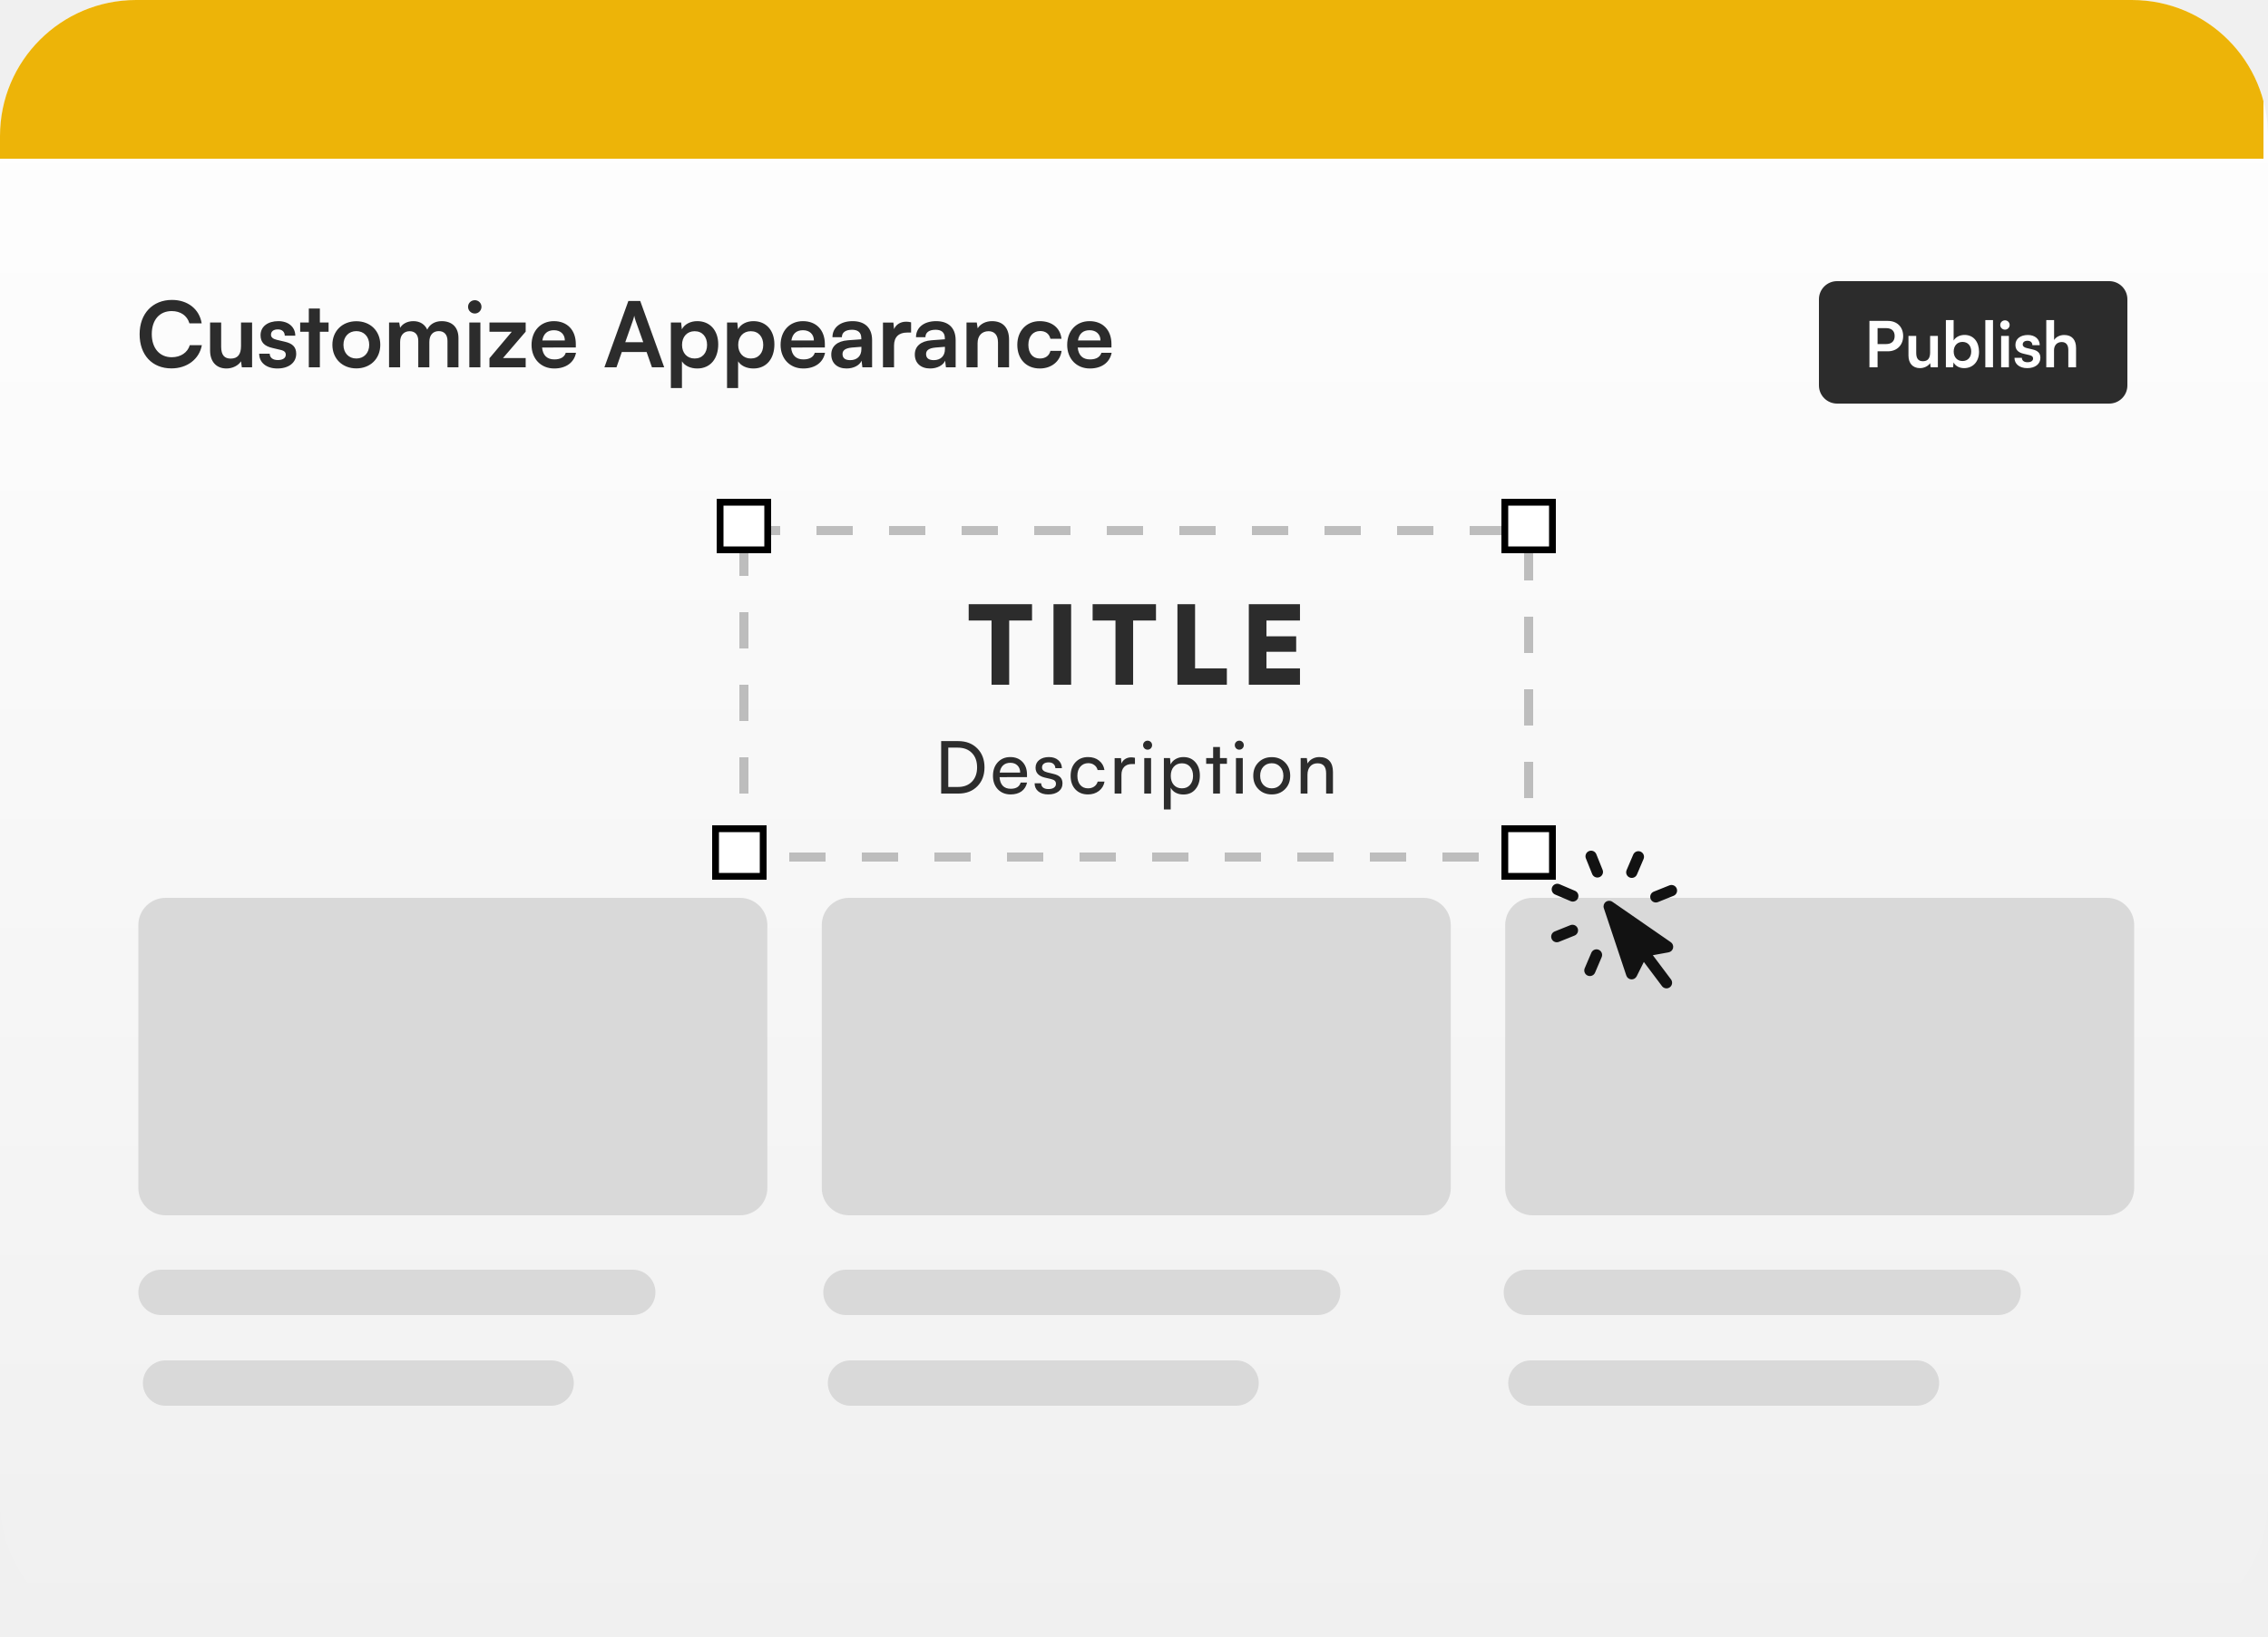
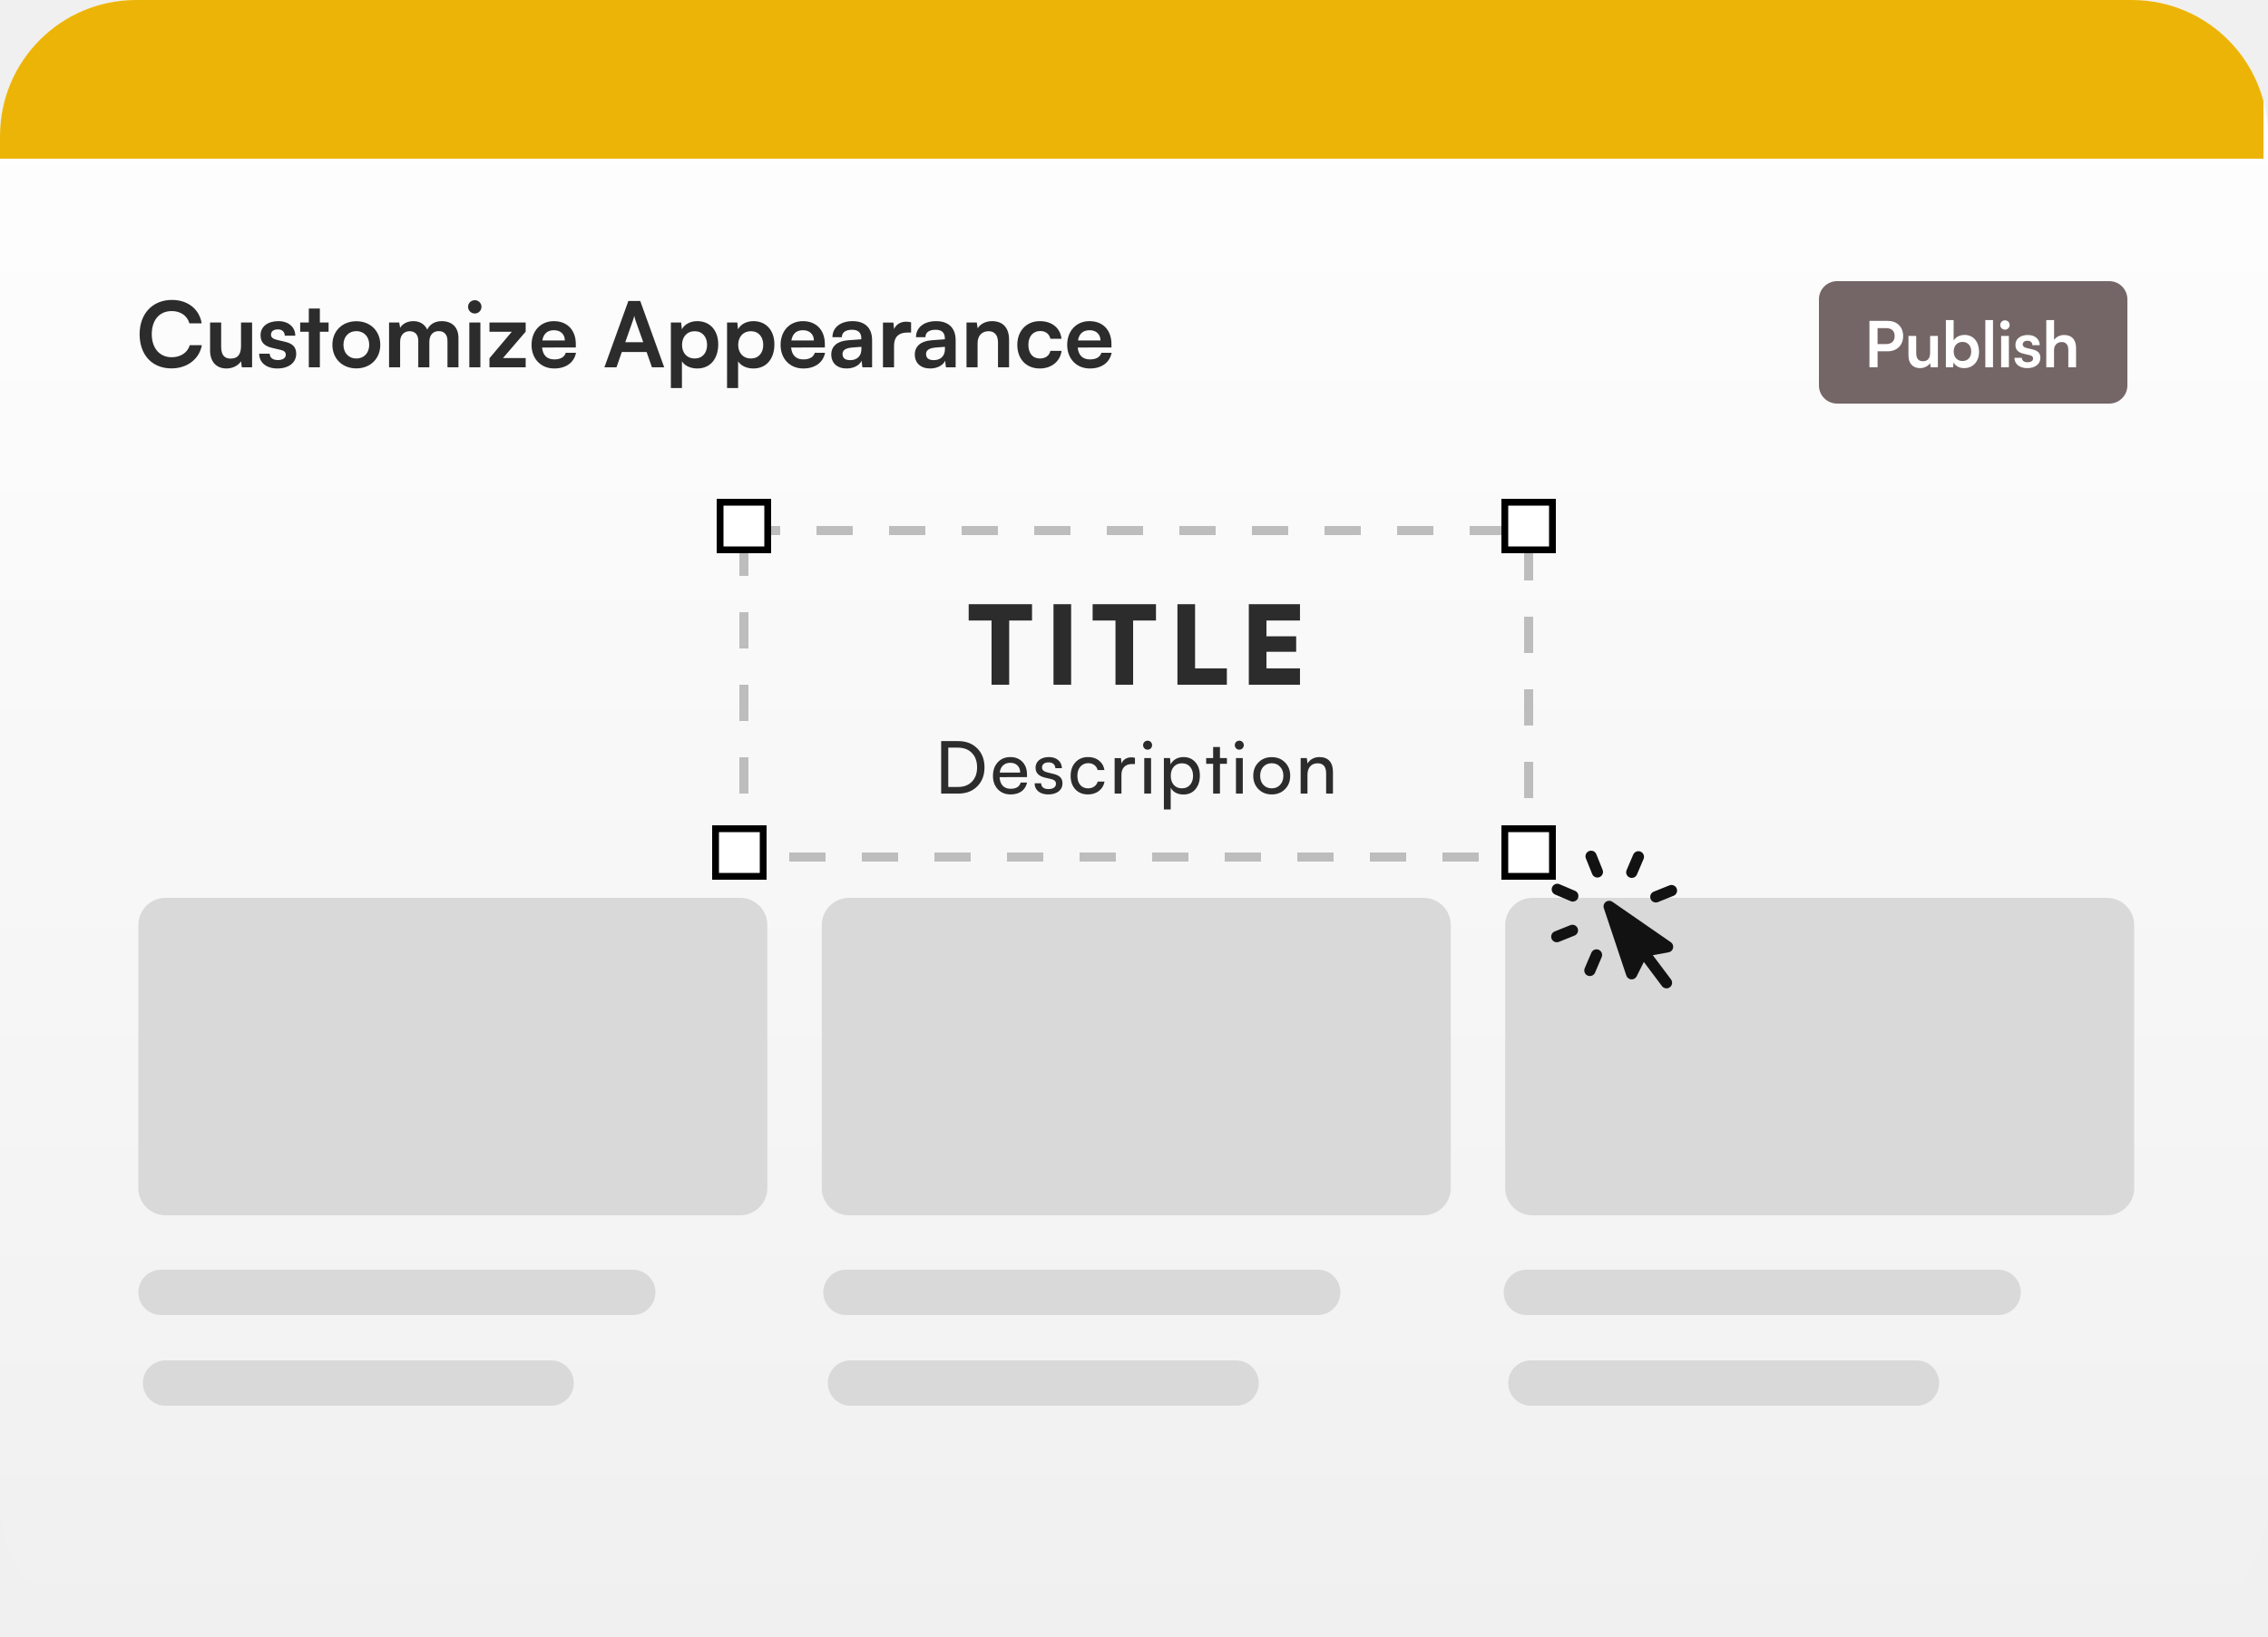
<svg xmlns="http://www.w3.org/2000/svg" width="500" height="361" viewBox="0 0 500 361" fill="none">
  <g clip-path="url(#clip0_2150_12258)">
    <rect width="500" height="361" rx="30" fill="url(#paint0_linear_2150_12258)" />
    <rect x="-1" width="500" height="35" fill="#EDB408" />
    <path d="M37.8 81.24C33.54 81.24 30.78 78.28 30.78 73.7C30.78 69.16 33.64 66.14 37.92 66.14C41.38 66.14 43.96 68.16 44.46 71.3H41.76C41.26 69.6 39.8 68.6 37.86 68.6C35.16 68.6 33.46 70.56 33.46 73.68C33.46 76.78 35.18 78.78 37.86 78.78C39.84 78.78 41.36 77.74 41.84 76.12H44.5C43.94 79.2 41.26 81.24 37.8 81.24ZM53.136 71.12H55.576V81H53.316L53.136 79.68C52.536 80.62 51.256 81.26 49.936 81.26C47.656 81.26 46.316 79.72 46.316 77.3V71.12H48.756V76.44C48.756 78.32 49.496 79.08 50.856 79.08C52.396 79.08 53.136 78.18 53.136 76.3V71.12ZM57.141 78H59.461C59.481 78.86 60.121 79.4 61.241 79.4C62.381 79.4 63.001 78.94 63.001 78.22C63.001 77.72 62.741 77.36 61.861 77.16L60.081 76.74C58.301 76.34 57.441 75.5 57.441 73.92C57.441 71.98 59.081 70.82 61.361 70.82C63.581 70.82 65.081 72.1 65.101 74.02H62.781C62.761 73.18 62.201 72.64 61.261 72.64C60.301 72.64 59.741 73.08 59.741 73.82C59.741 74.38 60.181 74.74 61.021 74.94L62.801 75.36C64.461 75.74 65.301 76.5 65.301 78.02C65.301 80.02 63.601 81.26 61.161 81.26C58.701 81.26 57.141 79.94 57.141 78ZM70.518 81H68.078V73.16H66.178V71.12H68.078V68.04H70.518V71.12H72.438V73.16H70.518V81ZM73.278 76.04C73.278 72.96 75.498 70.84 78.558 70.84C81.618 70.84 83.838 72.96 83.838 76.04C83.838 79.12 81.618 81.24 78.558 81.24C75.498 81.24 73.278 79.12 73.278 76.04ZM75.718 76.04C75.718 77.84 76.878 79.06 78.558 79.06C80.238 79.06 81.398 77.84 81.398 76.04C81.398 74.24 80.238 73.02 78.558 73.02C76.878 73.02 75.718 74.24 75.718 76.04ZM88.212 81H85.772V71.12H88.012L88.212 72.28C88.712 71.46 89.712 70.82 91.132 70.82C92.632 70.82 93.672 71.56 94.192 72.7C94.692 71.56 95.852 70.82 97.352 70.82C99.752 70.82 101.072 72.26 101.072 74.54V81H98.652V75.18C98.652 73.76 97.892 73.02 96.732 73.02C95.552 73.02 94.652 73.78 94.652 75.4V81H92.212V75.16C92.212 73.78 91.472 73.04 90.312 73.04C89.152 73.04 88.212 73.8 88.212 75.4V81ZM104.687 69.14C103.847 69.14 103.187 68.48 103.187 67.66C103.187 66.84 103.847 66.2 104.687 66.2C105.487 66.2 106.147 66.84 106.147 67.66C106.147 68.48 105.487 69.14 104.687 69.14ZM103.467 81V71.12H105.907V81H103.467ZM115.888 81H107.908V79L112.828 73.16H107.908V71.12H115.888V73.14L110.888 78.96H115.888V81ZM122.184 81.26C119.244 81.26 117.184 79.12 117.184 76.06C117.184 72.96 119.204 70.82 122.104 70.82C125.064 70.82 126.944 72.8 126.944 75.88V76.62L119.504 76.64C119.684 78.38 120.604 79.26 122.224 79.26C123.564 79.26 124.444 78.74 124.724 77.8H126.984C126.564 79.96 124.764 81.26 122.184 81.26ZM122.124 72.82C120.684 72.82 119.804 73.6 119.564 75.08H124.524C124.524 73.72 123.584 72.82 122.124 72.82ZM135.907 81H133.247L138.527 66.38H141.147L146.427 81H143.727L142.547 77.62H137.087L135.907 81ZM139.507 70.74L137.847 75.46H141.807L140.127 70.74C140.007 70.36 139.867 69.92 139.827 69.62C139.767 69.9 139.647 70.34 139.507 70.74ZM147.901 85.58V71.12H150.161L150.321 72.62C150.921 71.48 152.221 70.82 153.721 70.82C156.501 70.82 158.341 72.84 158.341 75.94C158.341 79.02 156.661 81.26 153.721 81.26C152.241 81.26 150.961 80.68 150.341 79.68V85.58H147.901ZM150.361 76.06C150.361 77.84 151.461 79.06 153.141 79.06C154.861 79.06 155.881 77.82 155.881 76.06C155.881 74.3 154.861 73.04 153.141 73.04C151.461 73.04 150.361 74.28 150.361 76.06ZM160.283 85.58V71.12H162.543L162.703 72.62C163.303 71.48 164.603 70.82 166.103 70.82C168.883 70.82 170.723 72.84 170.723 75.94C170.723 79.02 169.043 81.26 166.103 81.26C164.623 81.26 163.343 80.68 162.723 79.68V85.58H160.283ZM162.743 76.06C162.743 77.84 163.843 79.06 165.523 79.06C167.243 79.06 168.263 77.82 168.263 76.06C168.263 74.3 167.243 73.04 165.523 73.04C163.843 73.04 162.743 74.28 162.743 76.06ZM177.086 81.26C174.146 81.26 172.086 79.12 172.086 76.06C172.086 72.96 174.106 70.82 177.006 70.82C179.966 70.82 181.846 72.8 181.846 75.88V76.62L174.406 76.64C174.586 78.38 175.506 79.26 177.126 79.26C178.466 79.26 179.346 78.74 179.626 77.8H181.886C181.466 79.96 179.666 81.26 177.086 81.26ZM177.026 72.82C175.586 72.82 174.706 73.6 174.466 75.08H179.426C179.426 73.72 178.486 72.82 177.026 72.82ZM186.641 81.26C184.541 81.26 183.261 80.04 183.261 78.18C183.261 76.36 184.581 75.22 186.921 75.04L189.881 74.82V74.6C189.881 73.26 189.081 72.72 187.841 72.72C186.401 72.72 185.601 73.32 185.601 74.36H183.521C183.521 72.22 185.281 70.82 187.961 70.82C190.621 70.82 192.261 72.26 192.261 75V81H190.121L189.941 79.54C189.521 80.56 188.181 81.26 186.641 81.26ZM187.441 79.42C188.941 79.42 189.901 78.52 189.901 77V76.48L187.841 76.64C186.321 76.78 185.741 77.28 185.741 78.08C185.741 78.98 186.341 79.42 187.441 79.42ZM200.858 71.08V73.34H199.958C198.198 73.34 197.098 74.28 197.098 76.2V81H194.658V71.14H196.958L197.098 72.58C197.518 71.6 198.458 70.94 199.778 70.94C200.118 70.94 200.458 70.98 200.858 71.08ZM205.059 81.26C202.959 81.26 201.679 80.04 201.679 78.18C201.679 76.36 202.999 75.22 205.339 75.04L208.299 74.82V74.6C208.299 73.26 207.499 72.72 206.259 72.72C204.819 72.72 204.019 73.32 204.019 74.36H201.939C201.939 72.22 203.699 70.82 206.379 70.82C209.039 70.82 210.679 72.26 210.679 75V81H208.539L208.359 79.54C207.939 80.56 206.599 81.26 205.059 81.26ZM205.859 79.42C207.359 79.42 208.319 78.52 208.319 77V76.48L206.259 76.64C204.739 76.78 204.159 77.28 204.159 78.08C204.159 78.98 204.759 79.42 205.859 79.42ZM215.516 81H213.076V71.12H215.336L215.536 72.4C216.156 71.4 217.356 70.82 218.696 70.82C221.176 70.82 222.456 72.36 222.456 74.92V81H220.016V75.5C220.016 73.84 219.196 73.04 217.936 73.04C216.436 73.04 215.516 74.08 215.516 75.68V81ZM224.274 76.04C224.274 72.98 226.294 70.82 229.214 70.82C231.914 70.82 233.754 72.32 234.014 74.7H231.574C231.294 73.58 230.474 73 229.314 73C227.754 73 226.714 74.18 226.714 76.04C226.714 77.9 227.674 79.06 229.234 79.06C230.454 79.06 231.314 78.46 231.574 77.38H234.034C233.734 79.68 231.814 81.26 229.234 81.26C226.234 81.26 224.274 79.18 224.274 76.04ZM240.27 81.26C237.33 81.26 235.27 79.12 235.27 76.06C235.27 72.96 237.29 70.82 240.19 70.82C243.15 70.82 245.03 72.8 245.03 75.88V76.62L237.59 76.64C237.77 78.38 238.69 79.26 240.31 79.26C241.65 79.26 242.53 78.74 242.81 77.8H245.07C244.65 79.96 242.85 81.26 240.27 81.26ZM240.21 72.82C238.77 72.82 237.89 73.6 237.65 75.08H242.61C242.61 73.72 241.67 72.82 240.21 72.82Z" fill="#2C2C2C" />
    <path d="M213.555 136.84V133.24H227.523V136.84H222.483V151H218.595V136.84H213.555ZM236.141 133.24V151H232.253V133.24H236.141ZM240.878 136.84V133.24H254.846V136.84H249.806V151H245.918V136.84H240.878ZM263.464 133.24V147.4H270.472V151H259.576V133.24H263.464ZM286.592 151H275.312V133.24H286.592V136.84H279.2V140.32H285.752V143.728H279.2V147.4H286.592V151Z" fill="#2C2C2C" />
    <path d="M211.312 175H207.488V163.432H211.248C212.976 163.432 214.373 163.965 215.44 165.032C216.506 166.099 217.04 167.496 217.04 169.224C217.04 170.941 216.512 172.333 215.456 173.4C214.4 174.467 213.018 175 211.312 175ZM211.136 164.872H209.056V173.544H211.2C212.49 173.544 213.514 173.155 214.272 172.376C215.029 171.597 215.408 170.547 215.408 169.224C215.408 167.88 215.024 166.819 214.256 166.04C213.498 165.261 212.458 164.872 211.136 164.872ZM222.795 175.192C221.643 175.192 220.704 174.813 219.979 174.056C219.264 173.299 218.907 172.312 218.907 171.096C218.907 169.869 219.259 168.872 219.963 168.104C220.677 167.336 221.6 166.952 222.731 166.952C223.84 166.952 224.731 167.304 225.403 168.008C226.075 168.712 226.411 169.645 226.411 170.808V171.368L220.363 171.384C220.416 172.205 220.651 172.84 221.067 173.288C221.493 173.725 222.08 173.944 222.827 173.944C224.021 173.944 224.752 173.485 225.019 172.568H226.427C226.235 173.411 225.824 174.061 225.195 174.52C224.565 174.968 223.765 175.192 222.795 175.192ZM222.731 168.216C222.08 168.216 221.552 168.403 221.147 168.776C220.741 169.149 220.491 169.683 220.395 170.376H224.907C224.907 169.725 224.709 169.203 224.315 168.808C223.92 168.413 223.392 168.216 222.731 168.216ZM228.09 172.728H229.531C229.531 173.123 229.669 173.437 229.947 173.672C230.235 173.896 230.629 174.008 231.131 174.008C231.653 174.008 232.059 173.907 232.346 173.704C232.645 173.501 232.795 173.219 232.795 172.856C232.795 172.579 232.715 172.36 232.555 172.2C232.395 172.029 232.117 171.896 231.723 171.8L230.347 171.48C228.981 171.149 228.298 170.424 228.298 169.304C228.298 168.589 228.57 168.019 229.115 167.592C229.659 167.165 230.368 166.952 231.243 166.952C232.096 166.952 232.779 167.176 233.291 167.624C233.813 168.061 234.085 168.653 234.107 169.4H232.667C232.645 169.005 232.507 168.696 232.251 168.472C231.995 168.237 231.643 168.12 231.195 168.12C230.725 168.12 230.363 168.221 230.107 168.424C229.851 168.616 229.723 168.893 229.723 169.256C229.723 169.779 230.107 170.136 230.875 170.328L232.251 170.664C232.933 170.824 233.435 171.069 233.755 171.4C234.075 171.731 234.235 172.184 234.235 172.76C234.235 173.496 233.947 174.088 233.371 174.536C232.795 174.973 232.037 175.192 231.099 175.192C230.181 175.192 229.451 174.968 228.906 174.52C228.362 174.072 228.09 173.475 228.09 172.728ZM236.03 171.096C236.03 169.869 236.382 168.872 237.086 168.104C237.801 167.336 238.729 166.952 239.87 166.952C240.852 166.952 241.662 167.213 242.302 167.736C242.953 168.248 243.348 168.941 243.486 169.816H241.982C241.854 169.325 241.604 168.952 241.23 168.696C240.868 168.429 240.43 168.296 239.918 168.296C239.204 168.296 238.622 168.552 238.174 169.064C237.737 169.565 237.518 170.237 237.518 171.08C237.518 171.923 237.726 172.595 238.142 173.096C238.569 173.597 239.14 173.848 239.854 173.848C240.388 173.848 240.841 173.72 241.214 173.464C241.598 173.197 241.86 172.829 241.998 172.36H243.502C243.353 173.213 242.942 173.901 242.27 174.424C241.598 174.936 240.793 175.192 239.854 175.192C238.702 175.192 237.774 174.819 237.07 174.072C236.377 173.325 236.03 172.333 236.03 171.096ZM250.209 167.112V168.488H249.537C248.823 168.488 248.257 168.696 247.841 169.112C247.436 169.528 247.233 170.109 247.233 170.856V175H245.729V167.192H247.137L247.233 168.376C247.393 167.96 247.665 167.629 248.049 167.384C248.433 167.139 248.887 167.016 249.409 167.016C249.644 167.016 249.911 167.048 250.209 167.112ZM253.7 165.032C253.508 165.224 253.273 165.32 252.996 165.32C252.719 165.32 252.484 165.224 252.292 165.032C252.1 164.829 252.004 164.595 252.004 164.328C252.004 164.051 252.1 163.816 252.292 163.624C252.484 163.432 252.719 163.336 252.996 163.336C253.273 163.336 253.508 163.432 253.7 163.624C253.892 163.816 253.988 164.051 253.988 164.328C253.988 164.595 253.892 164.829 253.7 165.032ZM252.26 175V167.176H253.764V175H252.26ZM256.587 178.504V167.176H257.947L258.059 168.584C258.315 168.061 258.694 167.661 259.195 167.384C259.697 167.096 260.262 166.952 260.891 166.952C262.001 166.952 262.881 167.331 263.531 168.088C264.193 168.835 264.523 169.816 264.523 171.032C264.523 172.259 264.198 173.261 263.547 174.04C262.907 174.819 262.022 175.208 260.891 175.208C260.262 175.208 259.702 175.08 259.211 174.824C258.721 174.568 258.347 174.2 258.091 173.72V178.504H256.587ZM258.107 171.096C258.107 171.907 258.326 172.568 258.763 173.08C259.211 173.592 259.814 173.848 260.571 173.848C261.329 173.848 261.926 173.592 262.363 173.08C262.801 172.568 263.019 171.907 263.019 171.096C263.019 170.275 262.801 169.608 262.363 169.096C261.926 168.584 261.329 168.328 260.571 168.328C259.814 168.328 259.211 168.584 258.763 169.096C258.326 169.597 258.107 170.264 258.107 171.096ZM268.951 175H267.447V168.44H265.911V167.176H267.447V164.728H268.951V167.176H270.487V168.44H268.951V175ZM273.917 165.032C273.725 165.224 273.49 165.32 273.213 165.32C272.935 165.32 272.701 165.224 272.509 165.032C272.317 164.829 272.221 164.595 272.221 164.328C272.221 164.051 272.317 163.816 272.509 163.624C272.701 163.432 272.935 163.336 273.213 163.336C273.49 163.336 273.725 163.432 273.917 163.624C274.109 163.816 274.205 164.051 274.205 164.328C274.205 164.595 274.109 164.829 273.917 165.032ZM272.477 175V167.176H273.981V175H272.477ZM277.444 174.04C276.676 173.272 276.292 172.285 276.292 171.08C276.292 169.875 276.676 168.888 277.444 168.12C278.212 167.352 279.188 166.968 280.372 166.968C281.546 166.968 282.516 167.352 283.284 168.12C284.052 168.888 284.436 169.875 284.436 171.08C284.436 172.285 284.052 173.272 283.284 174.04C282.516 174.808 281.546 175.192 280.372 175.192C279.188 175.192 278.212 174.808 277.444 174.04ZM278.516 169.08C278.047 169.592 277.812 170.259 277.812 171.08C277.812 171.901 278.047 172.568 278.516 173.08C278.996 173.592 279.615 173.848 280.372 173.848C281.13 173.848 281.743 173.592 282.212 173.08C282.692 172.557 282.932 171.891 282.932 171.08C282.932 170.269 282.692 169.608 282.212 169.096C281.743 168.573 281.13 168.312 280.372 168.312C279.615 168.312 278.996 168.568 278.516 169.08ZM288.245 175H286.741V167.176H288.101L288.261 168.376C288.506 167.928 288.858 167.581 289.317 167.336C289.786 167.08 290.298 166.952 290.853 166.952C291.856 166.952 292.608 167.24 293.109 167.816C293.61 168.381 293.861 169.181 293.861 170.216V175H292.357V170.552C292.357 169.069 291.728 168.328 290.469 168.328C289.776 168.328 289.232 168.557 288.837 169.016C288.442 169.475 288.245 170.088 288.245 170.856V175Z" fill="#2C2C2C" />
-     <rect x="401" y="62" width="68" height="27" rx="4" fill="#2C2C2C" />
+     <rect x="401" y="62" width="68" height="27" rx="4" fill="#746666" />
    <path d="M416.18 77.472H413.926V81H412.134V70.766H416.18C418.238 70.766 419.568 72.11 419.568 74.112C419.568 76.086 418.224 77.472 416.18 77.472ZM415.83 72.362H413.926V75.876H415.802C417.034 75.876 417.692 75.218 417.692 74.098C417.692 72.978 417.02 72.362 415.83 72.362ZM425.513 74.084H427.221V81H425.639L425.513 80.076C425.093 80.734 424.197 81.182 423.273 81.182C421.677 81.182 420.739 80.104 420.739 78.41V74.084H422.447V77.808C422.447 79.124 422.965 79.656 423.917 79.656C424.995 79.656 425.513 79.026 425.513 77.71V74.084ZM430.568 81H428.986V70.584H430.694V75.092C431.142 74.322 432.066 73.86 433.116 73.86C435.09 73.86 436.294 75.4 436.294 77.584C436.294 79.712 434.992 81.182 433.004 81.182C431.968 81.182 431.086 80.72 430.68 79.922L430.568 81ZM430.708 77.514C430.708 78.76 431.478 79.614 432.654 79.614C433.858 79.614 434.572 78.746 434.572 77.514C434.572 76.282 433.858 75.4 432.654 75.4C431.478 75.4 430.708 76.268 430.708 77.514ZM439.375 81H437.681V70.584H439.375V81ZM442.021 72.698C441.433 72.698 440.971 72.236 440.971 71.662C440.971 71.088 441.433 70.64 442.021 70.64C442.581 70.64 443.043 71.088 443.043 71.662C443.043 72.236 442.581 72.698 442.021 72.698ZM441.167 81V74.084H442.875V81H441.167ZM444.108 78.9H445.732C445.746 79.502 446.194 79.88 446.978 79.88C447.776 79.88 448.21 79.558 448.21 79.054C448.21 78.704 448.028 78.452 447.412 78.312L446.166 78.018C444.92 77.738 444.318 77.15 444.318 76.044C444.318 74.686 445.466 73.874 447.062 73.874C448.616 73.874 449.666 74.77 449.68 76.114H448.056C448.042 75.526 447.65 75.148 446.992 75.148C446.32 75.148 445.928 75.456 445.928 75.974C445.928 76.366 446.236 76.618 446.824 76.758L448.07 77.052C449.232 77.318 449.82 77.85 449.82 78.914C449.82 80.314 448.63 81.182 446.922 81.182C445.2 81.182 444.108 80.258 444.108 78.9ZM452.828 81H451.12V70.584H452.842V74.98C453.276 74.308 454.088 73.874 455.082 73.874C456.79 73.874 457.686 74.952 457.686 76.744V81H455.978V77.15C455.978 75.988 455.404 75.428 454.536 75.428C453.458 75.428 452.828 76.184 452.828 77.22V81Z" fill="white" />
    <rect x="30.5" y="198" width="138.667" height="70" rx="6" fill="#D9D9D9" />
    <rect x="30.5" y="280" width="114" height="10" rx="5" fill="#D9D9D9" />
    <rect x="181.5" y="280" width="114" height="10" rx="5" fill="#D9D9D9" />
    <rect x="331.5" y="280" width="114" height="10" rx="5" fill="#D9D9D9" />
    <rect x="31.5" y="300" width="95" height="10" rx="5" fill="#D9D9D9" />
    <rect x="182.5" y="300" width="95" height="10" rx="5" fill="#D9D9D9" />
    <rect x="332.5" y="300" width="95" height="10" rx="5" fill="#D9D9D9" />
    <rect x="181.167" y="198" width="138.667" height="70" rx="6" fill="#D9D9D9" />
    <rect x="331.833" y="198" width="138.667" height="70" rx="6" fill="#D9D9D9" />
    <rect x="164" y="117" width="173" height="72" stroke="#BDBDBD" stroke-width="2" stroke-dasharray="8 8" />
    <rect x="331.75" y="110.75" width="10.5" height="10.5" fill="white" stroke="black" stroke-width="1.5" />
    <rect x="331.75" y="182.75" width="10.5" height="10.5" fill="white" stroke="black" stroke-width="1.5" />
    <rect x="158.75" y="110.75" width="10.5" height="10.5" fill="white" stroke="black" stroke-width="1.5" />
    <rect x="157.75" y="182.75" width="10.5" height="10.5" fill="white" stroke="black" stroke-width="1.5" />
    <g clip-path="url(#clip1_2150_12258)">
      <path fill-rule="evenodd" clip-rule="evenodd" d="M350.31 187.686C350.945 187.431 351.666 187.739 351.921 188.373L353.307 191.821C353.562 192.456 353.254 193.177 352.619 193.432C351.984 193.687 351.263 193.379 351.008 192.744L349.623 189.297C349.368 188.662 349.676 187.941 350.31 187.686ZM342.182 195.643C342.451 195.014 343.178 194.721 343.807 194.99L347.225 196.448C347.854 196.717 348.146 197.444 347.878 198.073C347.609 198.702 346.881 198.995 346.252 198.726L342.835 197.268C342.206 197 341.914 196.272 342.182 195.643ZM361.684 187.807C362.314 188.076 362.606 188.803 362.337 189.432L360.879 192.85C360.611 193.479 359.883 193.771 359.254 193.503C358.625 193.234 358.332 192.506 358.601 191.877L360.059 188.46C360.328 187.831 361.055 187.539 361.684 187.807ZM354.009 198.892C354.435 198.572 355.019 198.56 355.457 198.864L368.34 207.776C368.752 208.061 368.952 208.566 368.846 209.056C368.741 209.546 368.35 209.923 367.858 210.013L364.38 210.647L368.381 215.978C368.792 216.525 368.681 217.301 368.134 217.712C367.587 218.122 366.81 218.012 366.4 217.465L362.399 212.134L360.819 215.296C360.595 215.744 360.124 216.013 359.624 215.978C359.124 215.942 358.695 215.609 358.537 215.134L353.578 200.274C353.409 199.769 353.583 199.212 354.009 198.892ZM342.061 207.017C341.806 206.382 342.114 205.661 342.748 205.406L346.196 204.021C346.831 203.766 347.552 204.074 347.807 204.708C348.062 205.343 347.754 206.064 347.119 206.319L343.672 207.704C343.037 207.959 342.316 207.652 342.061 207.017ZM363.895 198.244C363.64 197.609 363.948 196.888 364.583 196.633L368.031 195.248C368.665 194.993 369.386 195.301 369.641 195.935C369.896 196.57 369.589 197.291 368.954 197.546L365.506 198.932C364.872 199.187 364.15 198.879 363.895 198.244ZM352.448 209.45C353.077 209.718 353.37 210.446 353.101 211.075L351.643 214.492C351.374 215.121 350.647 215.414 350.018 215.145C349.389 214.877 349.096 214.149 349.365 213.52L350.823 210.103C351.092 209.474 351.819 209.181 352.448 209.45Z" fill="#121212" />
    </g>
  </g>
  <defs>
    <linearGradient id="paint0_linear_2150_12258" x1="250" y1="0" x2="250" y2="361" gradientUnits="userSpaceOnUse">
      <stop stop-color="white" />
      <stop offset="1" stop-color="white" stop-opacity="0" />
    </linearGradient>
    <clipPath id="clip0_2150_12258">
      <rect width="500" height="361" rx="30" fill="white" />
    </clipPath>
    <clipPath id="clip1_2150_12258">
      <rect width="39.631" height="39.631" fill="white" transform="translate(331 192.775) rotate(-21.8893)" />
    </clipPath>
  </defs>
</svg>
